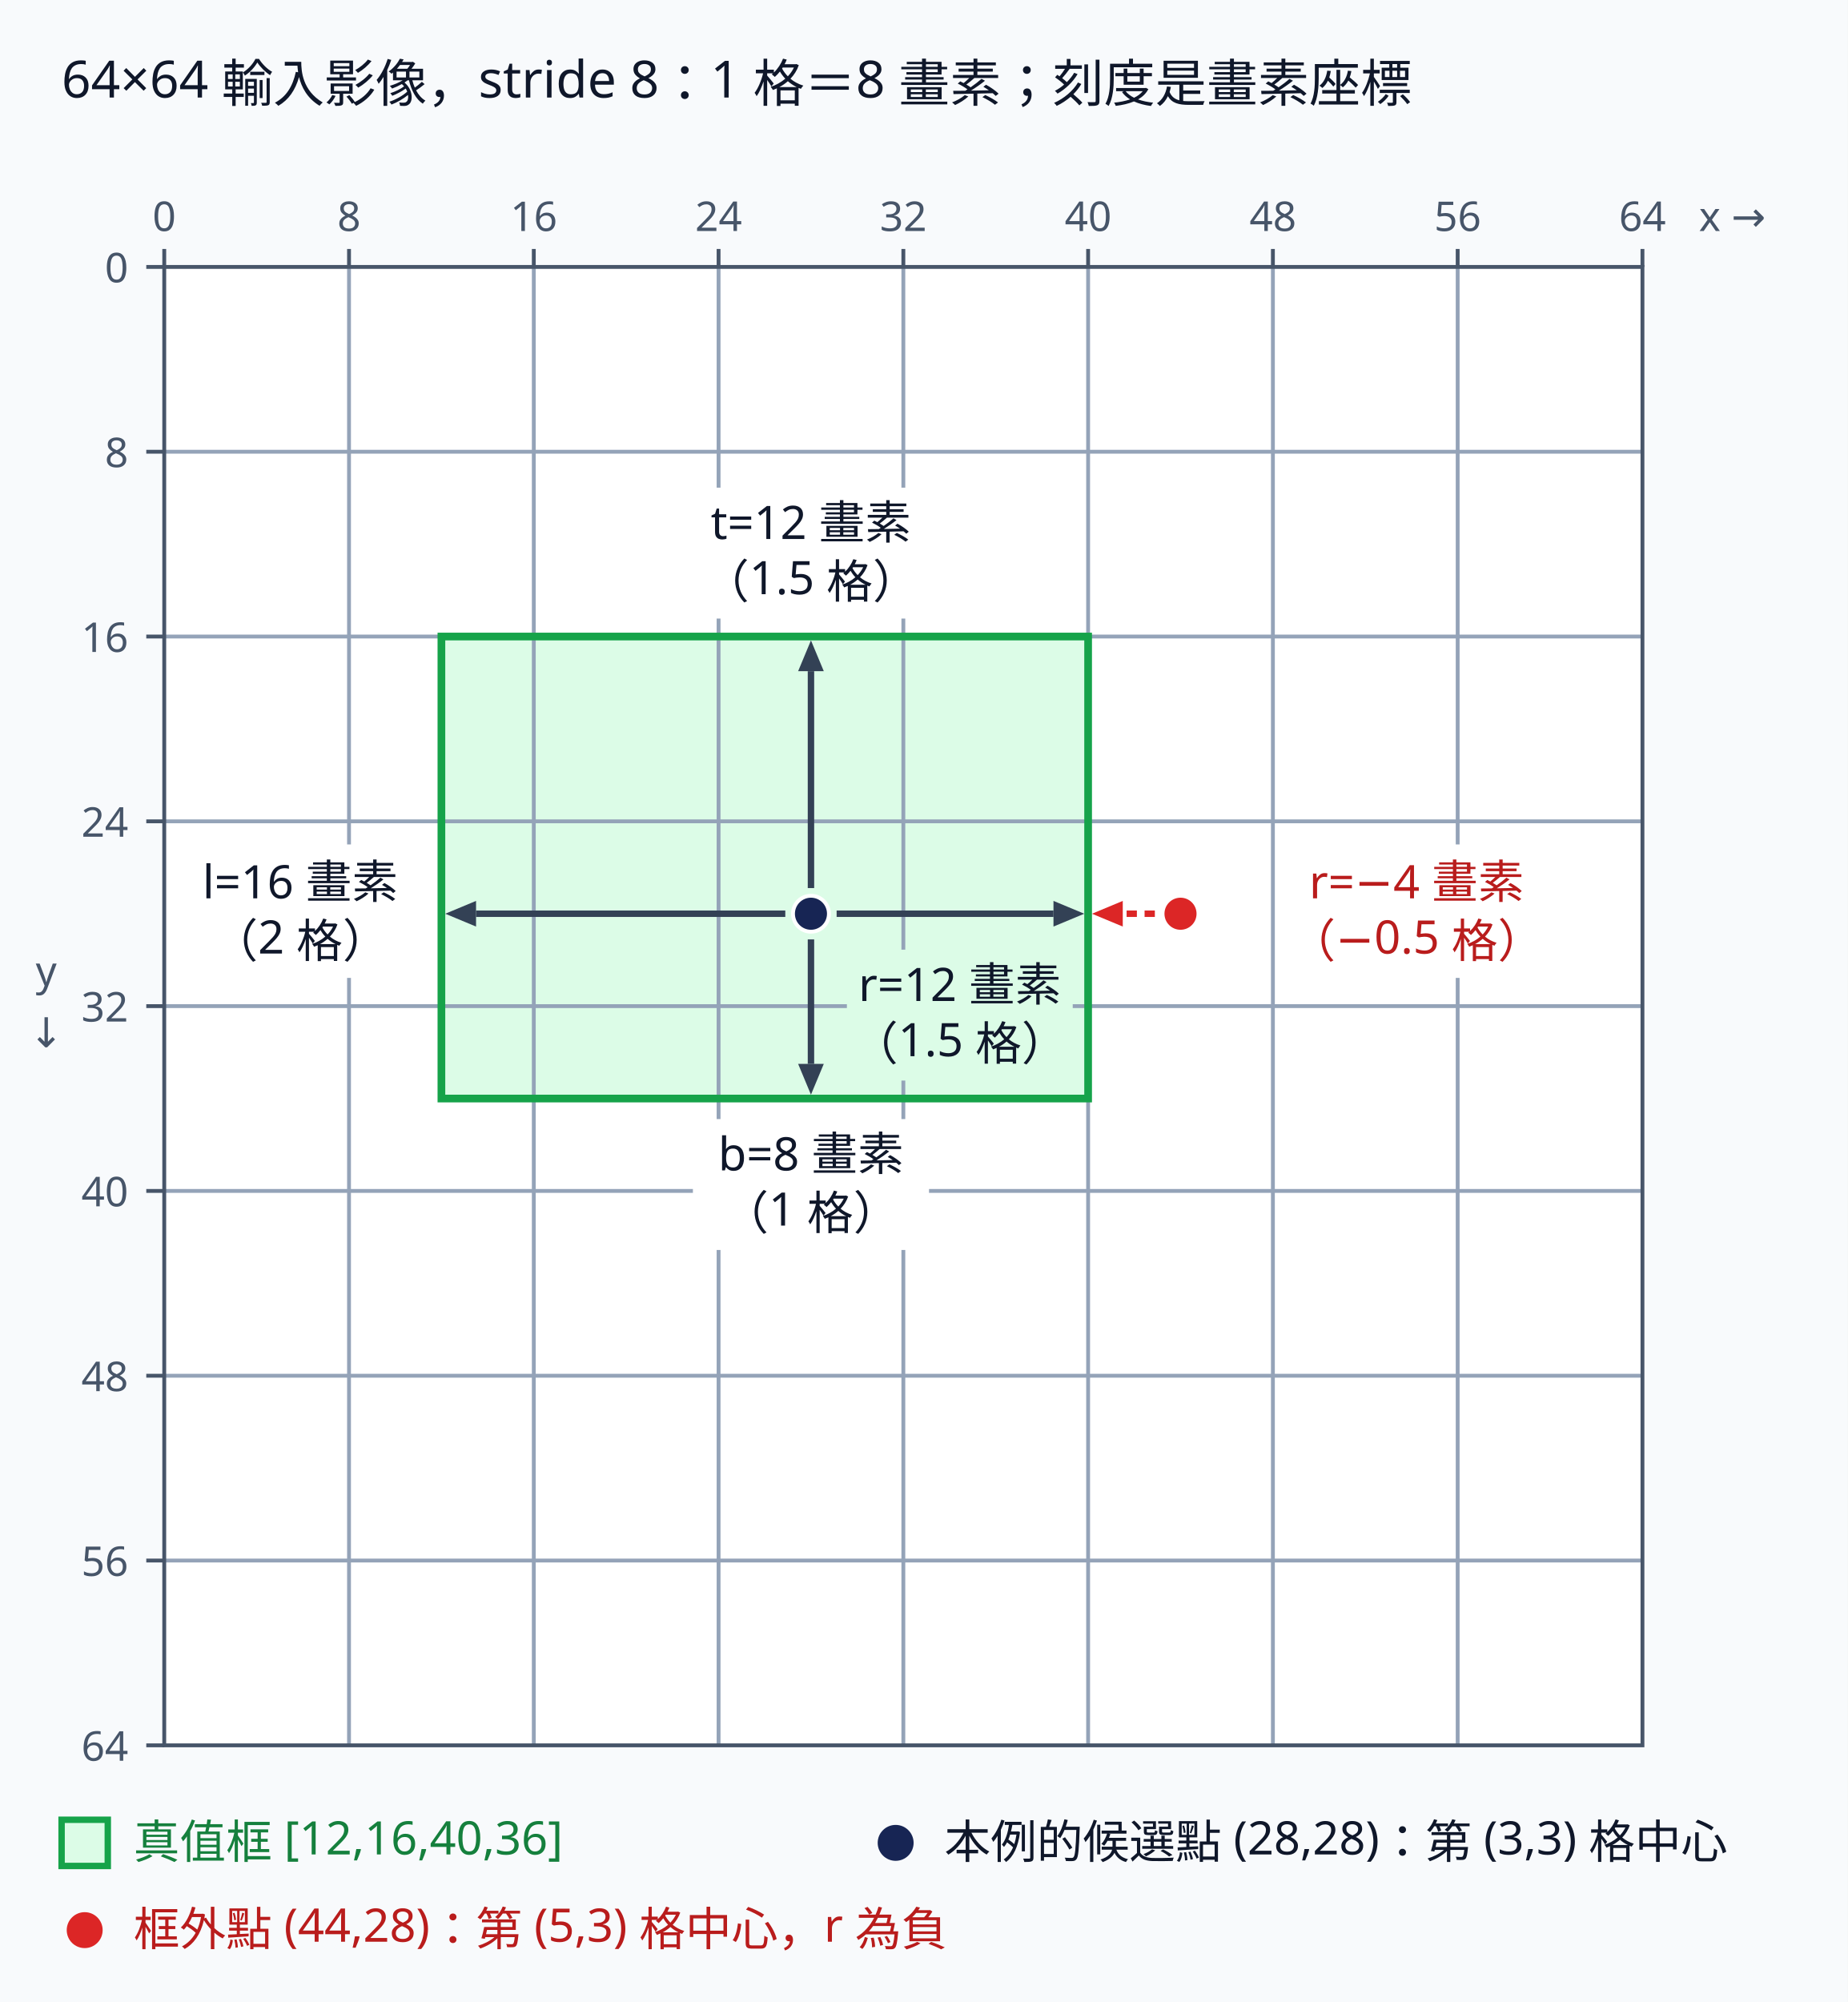
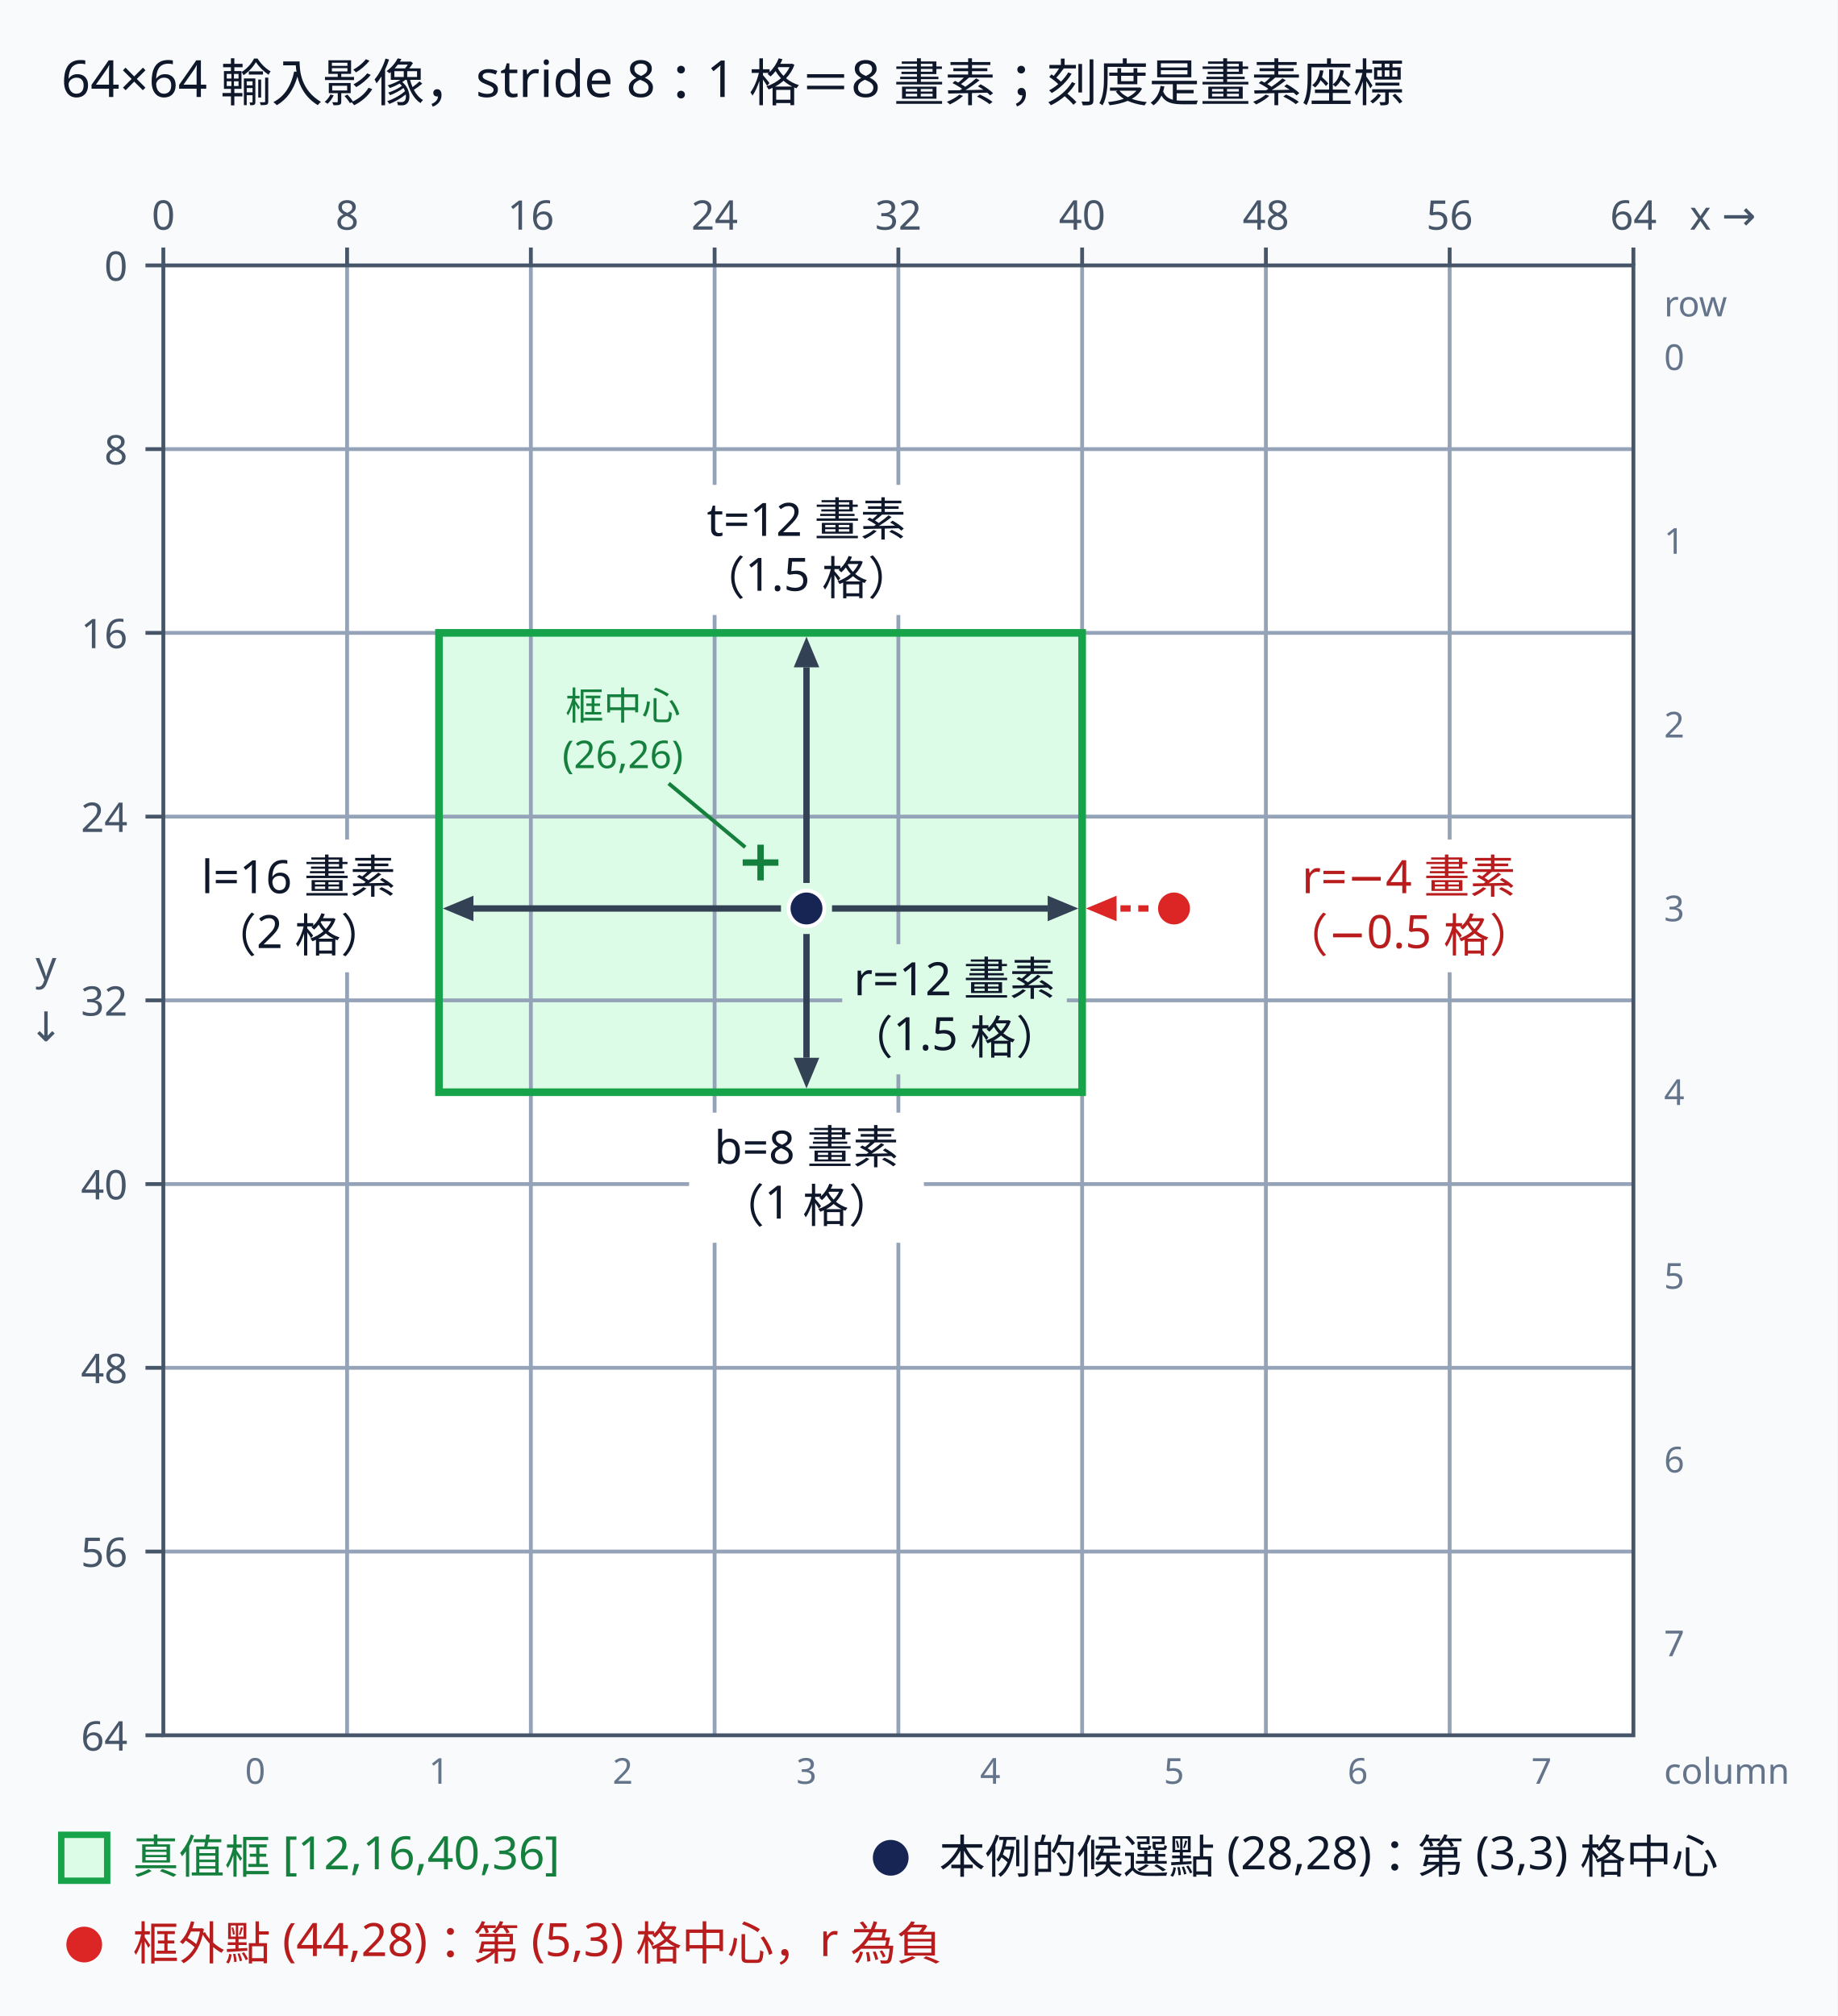
- <svg xmlns="http://www.w3.org/2000/svg" viewBox="0 0 720 780" role="img" aria-labelledby="title desc">
-   <rect width="720" height="780" fill="#f8fafc" />
+ <svg xmlns="http://www.w3.org/2000/svg" viewBox="0 0 720 790" role="img" aria-labelledby="title desc">
+   <rect width="720" height="790" fill="#f8fafc" />
  <rect x="64" y="104" width="576" height="576" fill="#fff" />
  <rect id="gt-fill" x="172" y="248" width="252" height="180" fill="#dcfce7" />
  <path d="M136 104V680M208 104V680M280 104V680M352 104V680M424 104V680M496 104V680M568 104V680M64 176H640M64 248H640M64 320H640M64 392H640M64 464H640M64 536H640M64 608H640" fill="none" stroke="#94a3b8" stroke-width="1.5" />
  <rect x="64" y="104" width="576" height="576" fill="none" stroke="#475569" stroke-width="1.5" />
  <path d="M64 97V104M136 97V104M208 97V104M280 97V104M352 97V104M424 97V104M496 97V104M568 97V104M640 97V104M57 104H64M57 176H64M57 248H64M57 320H64M57 392H64M57 464H64M57 536H64M57 608H64M57 680H64" fill="none" stroke="#475569" stroke-width="1.5" />
  <rect id="gt-box" x="172" y="248" width="252" height="180" fill="none" stroke="#16a34a" stroke-width="3" />
  <g fill="#fff">
    <rect x="68" y="329" width="98" height="52" />
    <rect x="267" y="190" width="98" height="51" />
    <rect x="270" y="436" width="92" height="51" />
    <rect x="500" y="329" width="104" height="52" />
  </g>
  <rect x="330" y="370" width="88" height="51" fill="#dcfce7" />
  <path d="M306 356H185.5M316 346V261.5M326 356H410.5M316 366V414.5" fill="none" stroke="#334155" stroke-width="2.5" />
  <path d="M173.5 356L185.5 351V361ZM316 249.5L311 261.5H321ZM422.5 356L410.5 351V361ZM316 426.5L311 414.5H321Z" fill="#334155" />
  <path d="M450 356H437.5" fill="none" stroke="#dc2626" stroke-width="2.5" stroke-dasharray="4 3" />
  <path d="M425.5 356L437.5 351V361Z" fill="#dc2626" />
+   <path id="gt-center" d="M291 338H305M298 331V345" fill="none" stroke="#15803d" stroke-width="2.5" />
+   <path d="M262 307L292 332" fill="none" stroke="#15803d" stroke-width="1.5" />
+   <g font-family="sans-serif" font-size="15" fill="#15803d" text-anchor="middle">
+     <text x="244" y="282">框中心</text>
+     <text x="244" y="301">(26,26)</text>
+   </g>
  <circle id="candidate-point" cx="316" cy="356" r="7" fill="#172554" stroke="#fff" stroke-width="1.5" />
  <circle id="outside-point" cx="460" cy="356" r="7" fill="#dc2626" stroke="#fff" stroke-width="1.5" />
  <g font-family="sans-serif" font-size="16" fill="#475569">
    <g text-anchor="middle">
      <text x="64" y="90">0</text>
      <text x="136" y="90">8</text>
      <text x="208" y="90">16</text>
      <text x="280" y="90">24</text>
      <text x="352" y="90">32</text>
      <text x="424" y="90">40</text>
      <text x="496" y="90">48</text>
      <text x="568" y="90">56</text>
      <text x="640" y="90">64</text>
    </g>
    <g text-anchor="end">
      <text x="50" y="110">0</text>
      <text x="50" y="182">8</text>
      <text x="50" y="254">16</text>
      <text x="50" y="326">24</text>
      <text x="50" y="398">32</text>
      <text x="50" y="470">40</text>
      <text x="50" y="542">48</text>
      <text x="50" y="614">56</text>
      <text x="50" y="686">64</text>
    </g>
    <text x="662" y="90">x →</text>
+     <g font-size="14" fill="#64748b">
+       <g text-anchor="middle">
+         <text x="100" y="699">0</text>
+         <text x="172" y="699">1</text>
+         <text x="244" y="699">2</text>
+         <text x="316" y="699">3</text>
+         <text x="388" y="699">4</text>
+         <text x="460" y="699">5</text>
+         <text x="532" y="699">6</text>
+         <text x="604" y="699">7</text>
+       </g>
+       <text x="652" y="699">column</text>
+       <text x="652" y="124">row</text>
+       <text x="652" y="145">0</text>
+       <text x="652" y="217">1</text>
+       <text x="652" y="289">2</text>
+       <text x="652" y="361">3</text>
+       <text x="652" y="433">4</text>
+       <text x="652" y="505">5</text>
+       <text x="652" y="577">6</text>
+       <text x="652" y="649">7</text>
+     </g>
    <text x="18" y="384" text-anchor="middle">y</text>
    <text x="18" y="408" text-anchor="middle">↓</text>
  </g>
  <g font-family="sans-serif" font-size="18" fill="#0f172a" text-anchor="middle">
    <text x="117" y="350">l=16 畫素</text>
    <text x="117" y="373">（2 格）</text>
    <text x="316" y="210">t=12 畫素</text>
    <text x="316" y="233">（1.5 格）</text>
    <text x="374" y="390">r=12 畫素</text>
    <text x="374" y="413">（1.5 格）</text>
    <text x="316" y="456">b=8 畫素</text>
    <text x="316" y="479">（1 格）</text>
    <g fill="#b91c1c">
      <text x="552" y="350">r=−4 畫素</text>
      <text x="552" y="373">（−0.5 格）</text>
    </g>
  </g>
-   <rect x="24" y="709" width="18" height="18" fill="#dcfce7" stroke="#16a34a" stroke-width="2.5" />
-   <circle cx="349" cy="718" r="7" fill="#172554" />
-   <circle cx="33" cy="752" r="7" fill="#dc2626" />
+   <rect x="24" y="719" width="18" height="18" fill="#dcfce7" stroke="#16a34a" stroke-width="2.5" />
+   <circle cx="349" cy="728" r="7" fill="#172554" />
+   <circle cx="33" cy="762" r="7" fill="#dc2626" />
  <g font-family="sans-serif" font-size="18">
-     <text x="52" y="724" fill="#15803d">真值框 [12,16,40,36]</text>
-     <text x="368" y="724" fill="#0f172a">本例的候選點 (28,28)：第 (3,3) 格中心</text>
-     <text x="52" y="758" fill="#b91c1c">框外點 (44,28)：第 (5,3) 格中心，r 為負</text>
+     <text x="52" y="734" fill="#15803d">真值框 [12,16,40,36]</text>
+     <text x="368" y="734" fill="#0f172a">本例的候選點 (28,28)：第 (3,3) 格中心</text>
+     <text x="52" y="768" fill="#b91c1c">框外點 (44,28)：第 (5,3) 格中心，r 為負</text>
  </g>
  <text x="24" y="38" font-family="sans-serif" font-size="20" fill="#0f172a">64×64 輸入影像，stride 8：1 格＝8 畫素；刻度是畫素座標</text>
</svg>
